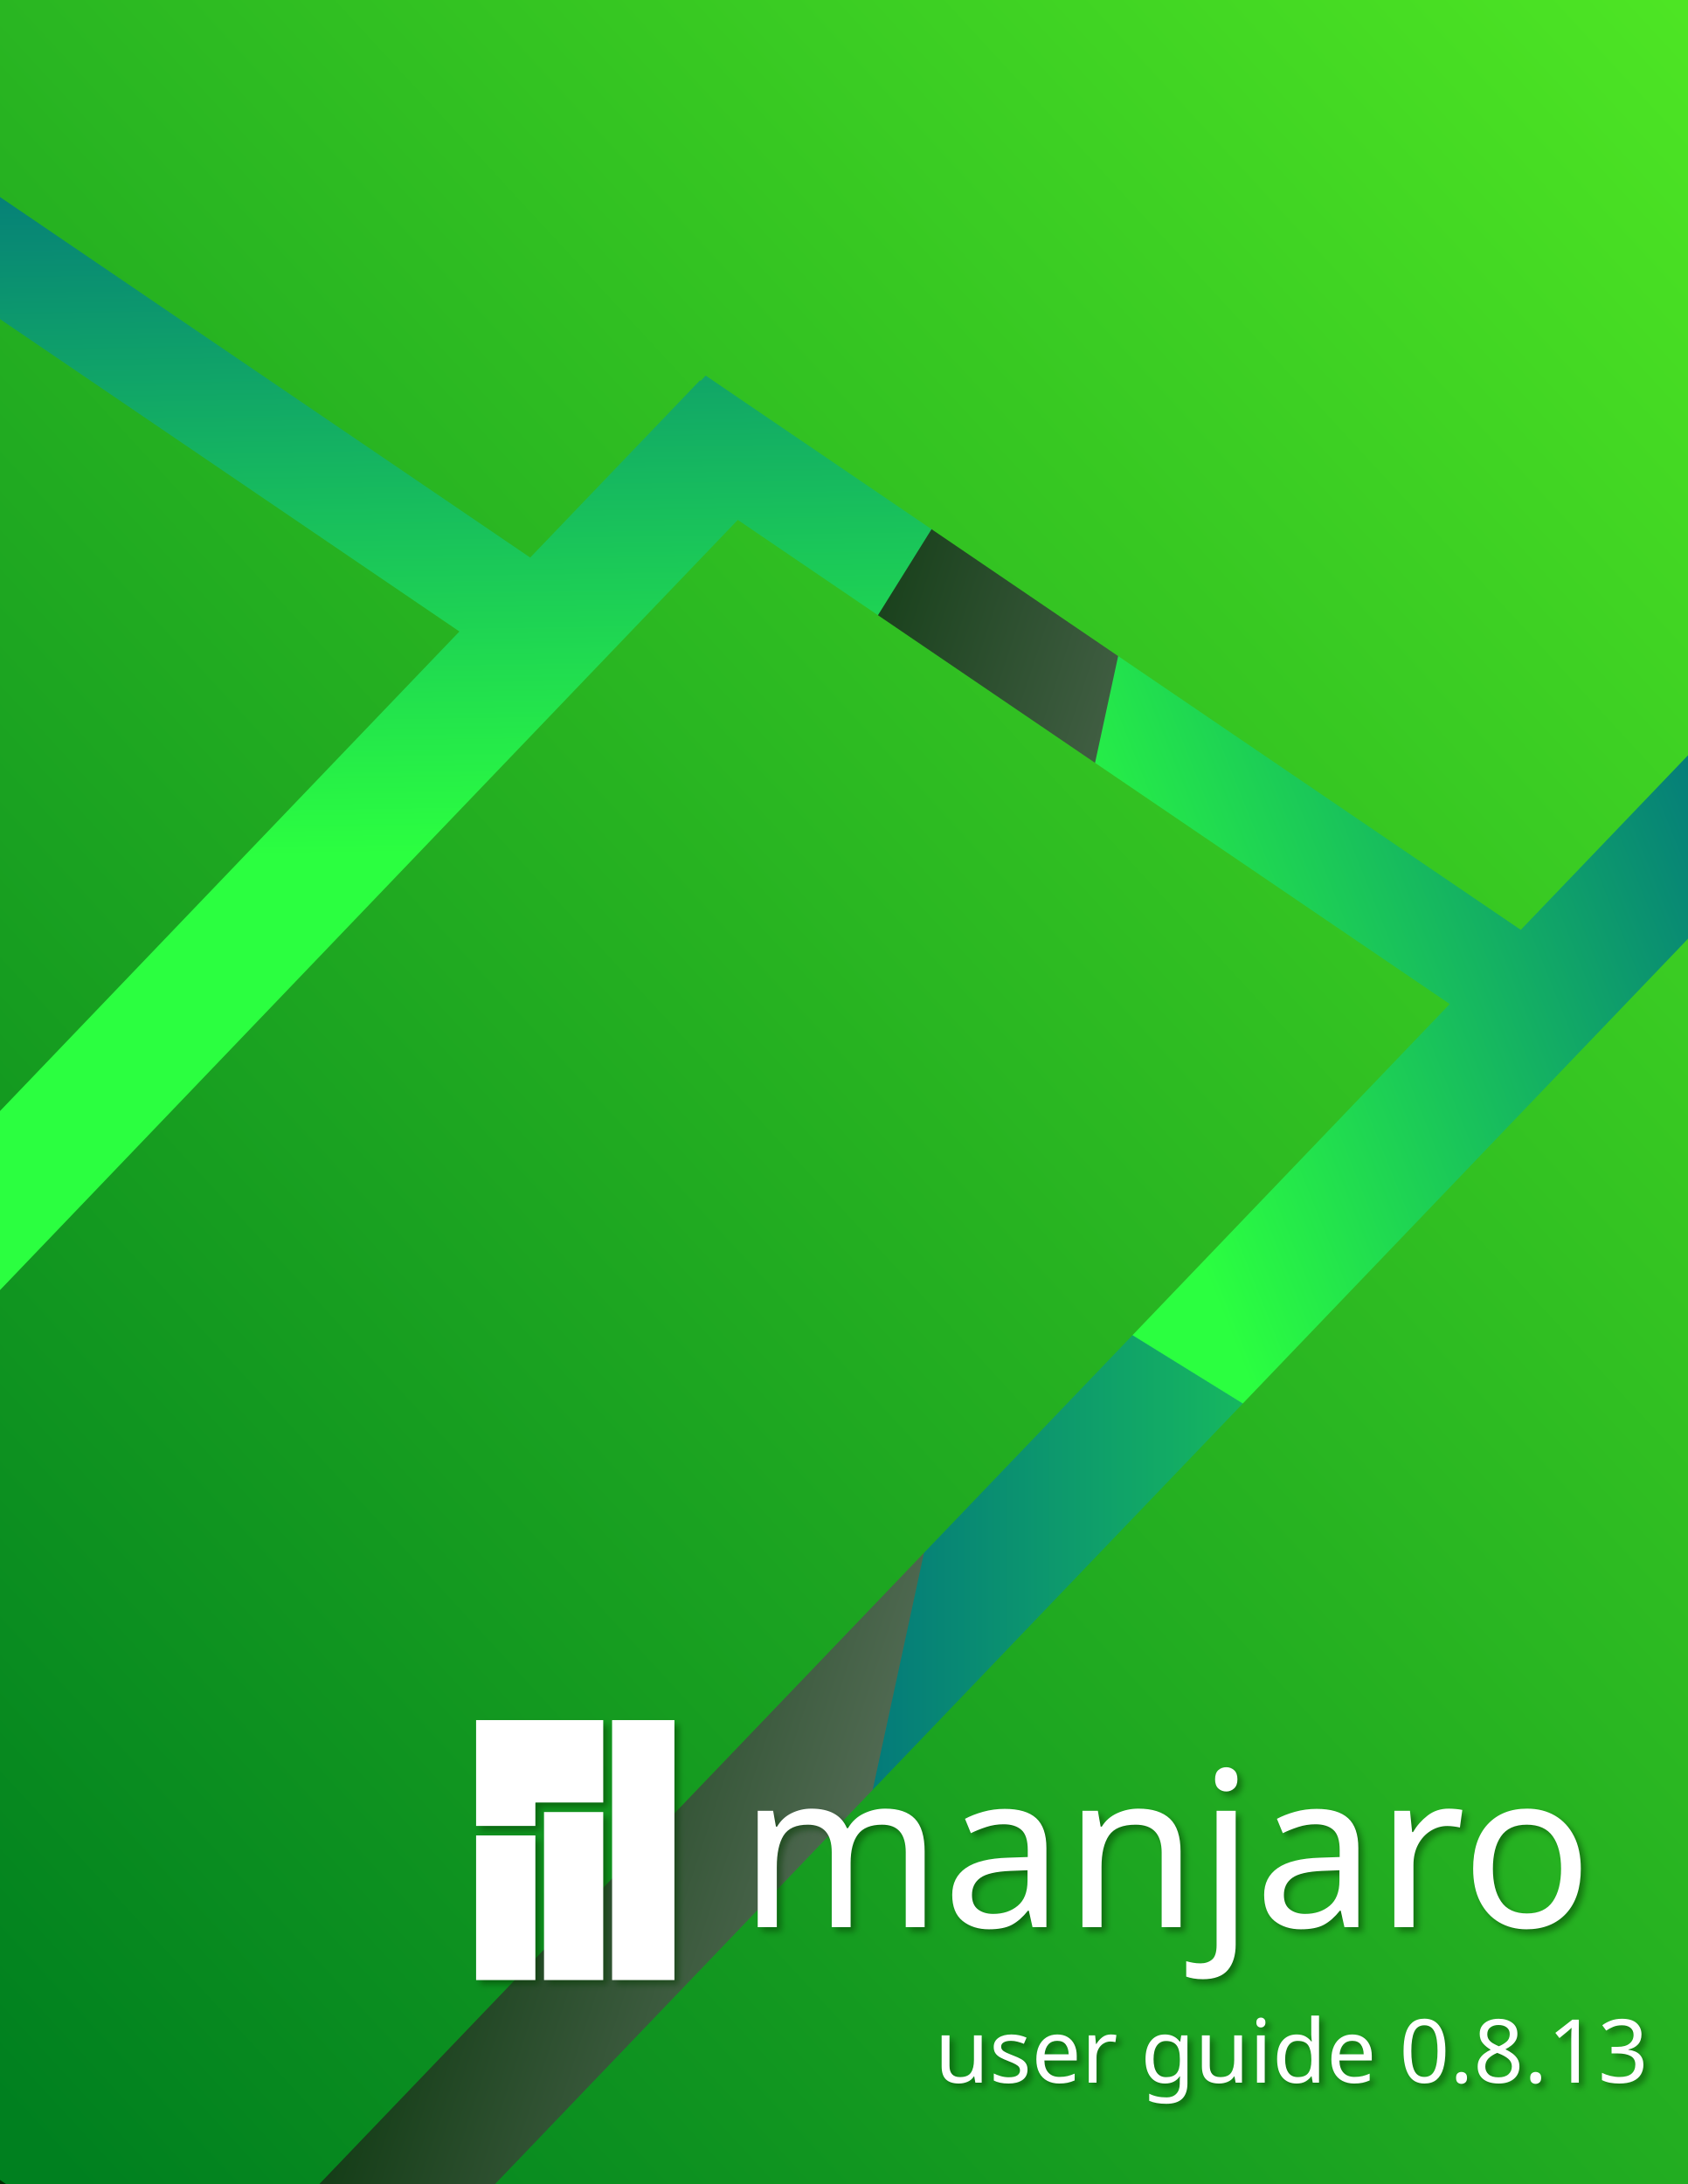
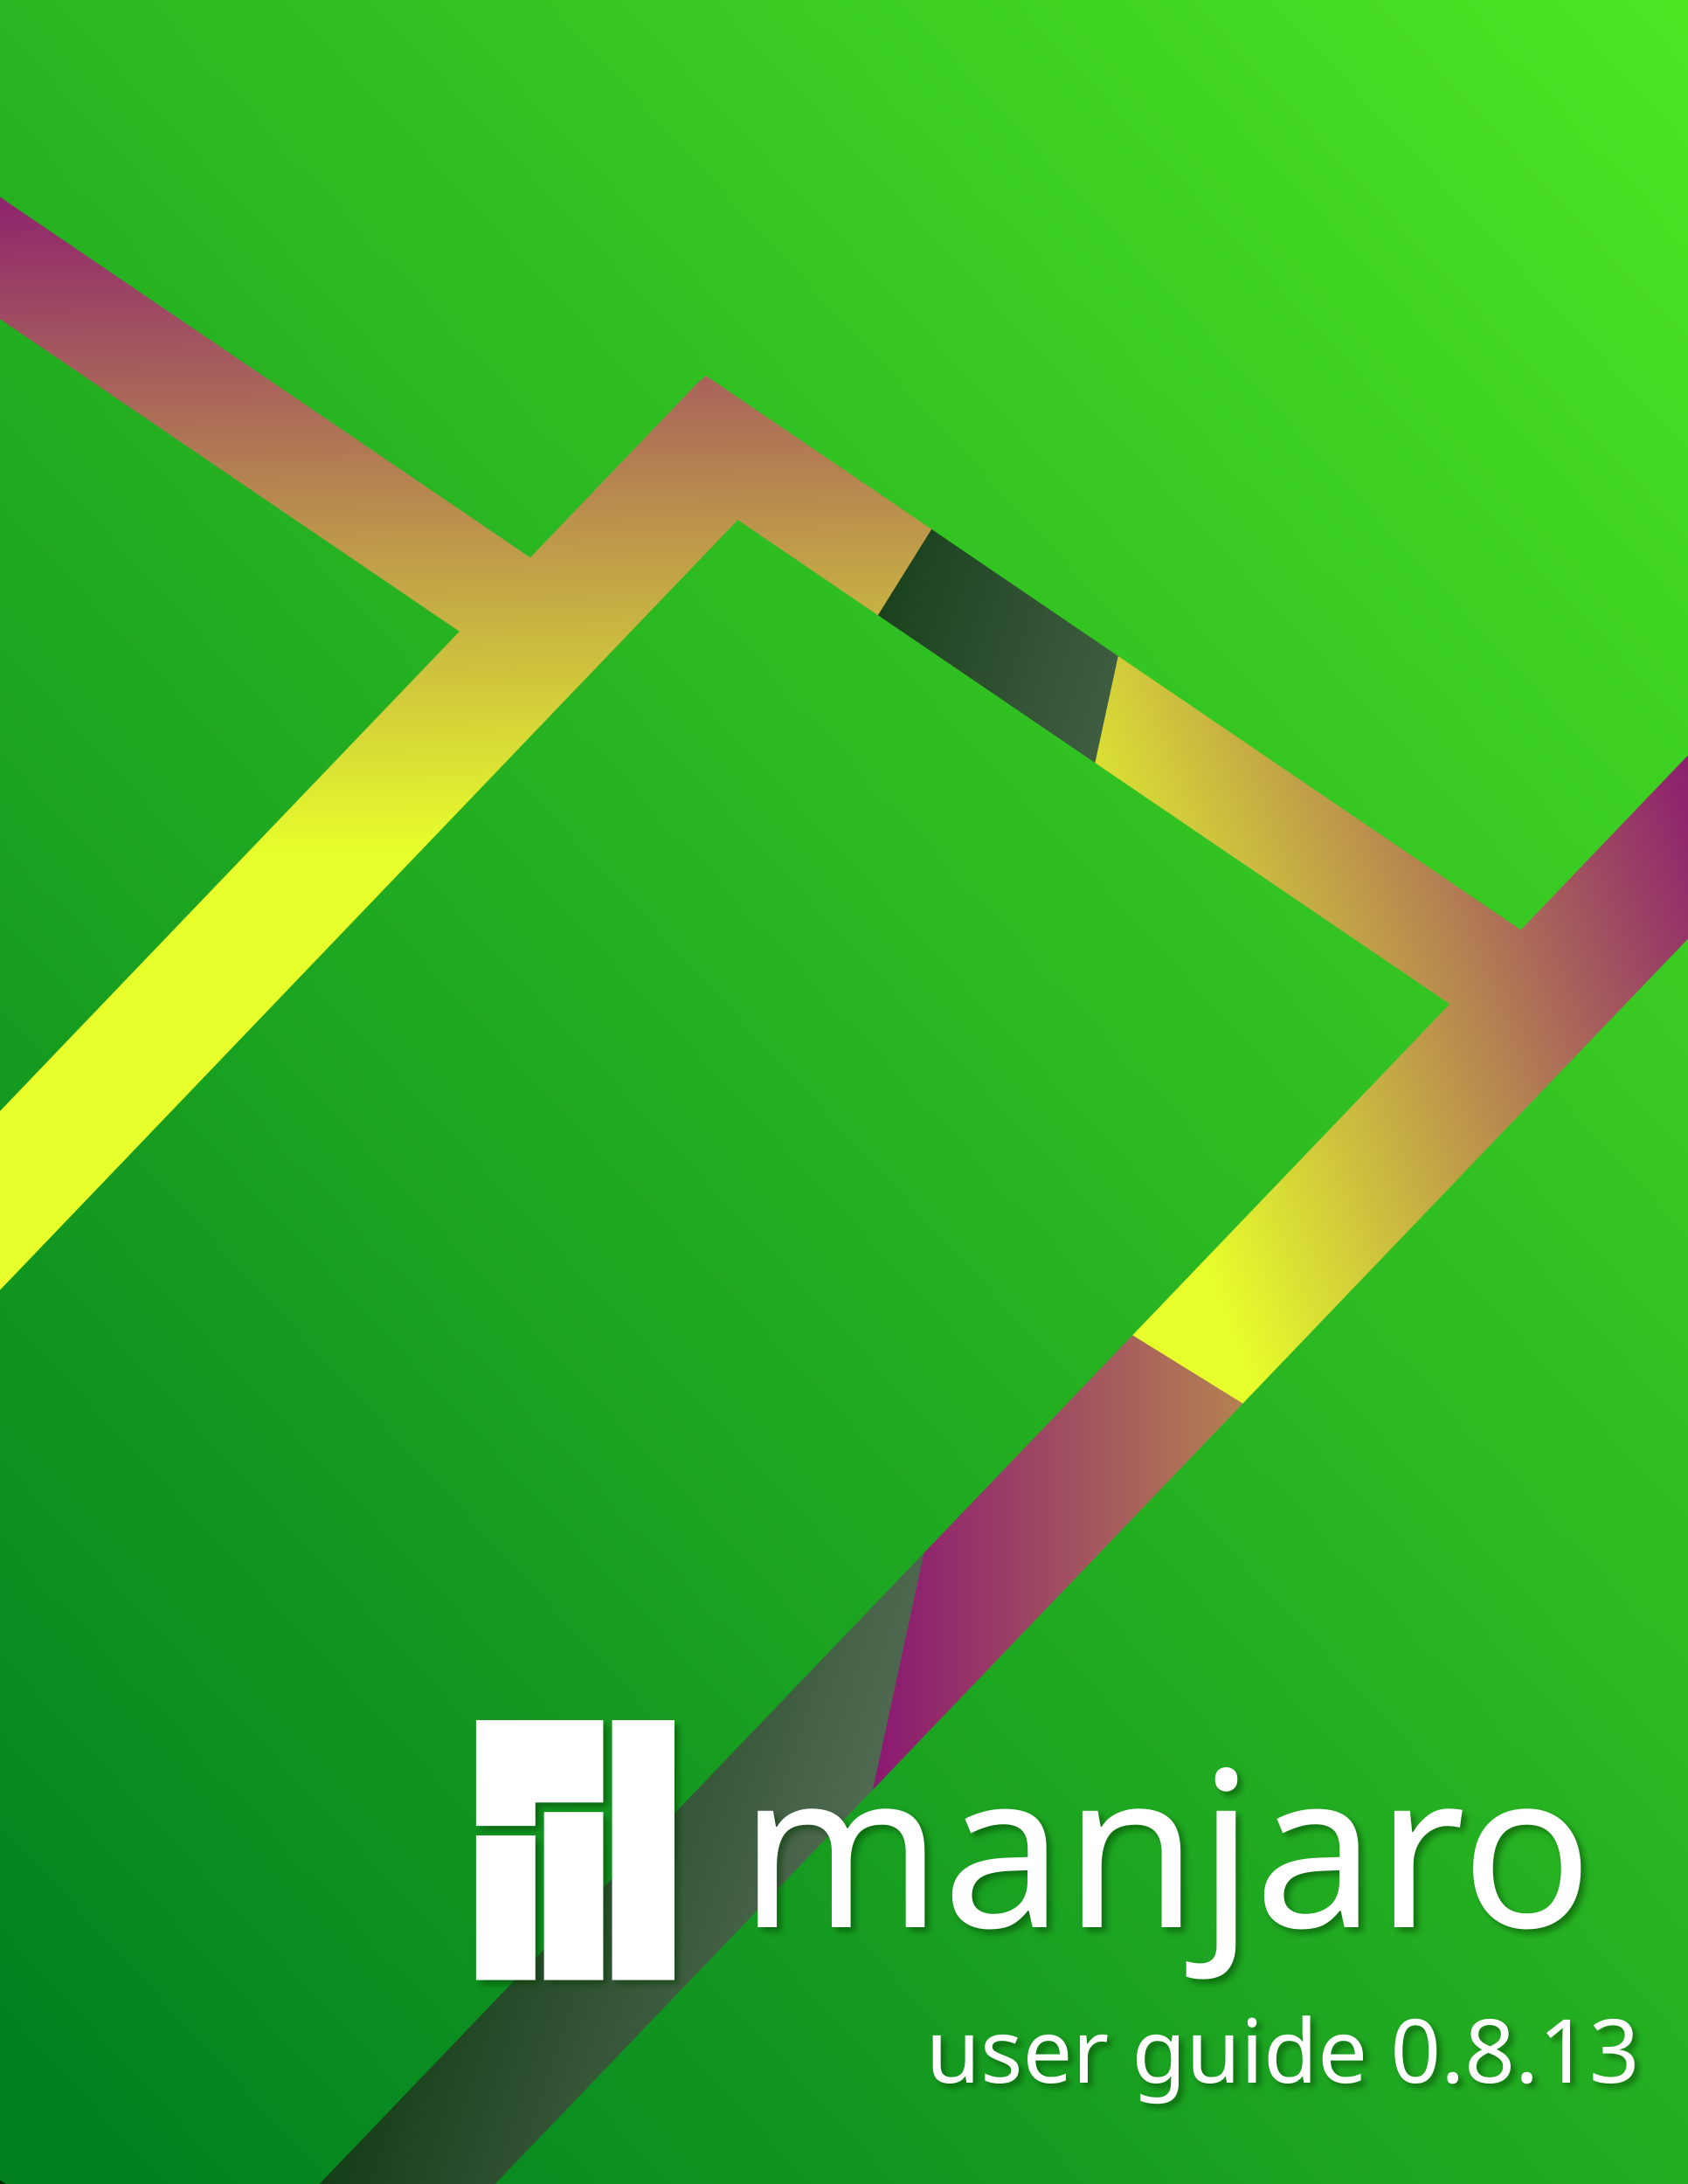
<svg xmlns="http://www.w3.org/2000/svg" xmlns:xlink="http://www.w3.org/1999/xlink" width="765" height="990" id="svg3103" version="1.1">
  <defs id="defs3105">
+     <linearGradient id="linearGradient4185">
+       <stop id="stop4187" offset="0" style="stop-color:#800078;stop-opacity:1" />
+       <stop id="stop4189" offset="1" style="stop-color:#e7ff2b;stop-opacity:1" />
+     </linearGradient>
    <linearGradient id="linearGradient3956">
      <stop style="stop-color:#b3b3b3;stop-opacity:1;" offset="0" id="stop3958" />
      <stop style="stop-color:#002e03;stop-opacity:1;" offset="1" id="stop3960" />
    </linearGradient>
    <linearGradient id="linearGradient3156">
      <stop style="stop-color:#006d80;stop-opacity:1;" offset="0" id="stop3158" />
      <stop style="stop-color:#2bff40;stop-opacity:1;" offset="1" id="stop3160" />
    </linearGradient>
-     <linearGradient xlink:href="#linearGradient3156" id="linearGradient3162" x1="757.143" y1="221.429" x2="452.857" y2="342.857" gradientUnits="userSpaceOnUse" gradientTransform="translate(0.0203017,62.32157)" />
-     <linearGradient xlink:href="#linearGradient3156" id="linearGradient3938" x1="59.5" y1="42.143" x2="64.786" y2="390.714" gradientUnits="userSpaceOnUse" gradientTransform="translate(-1.979698,60.32157)" />
-     <linearGradient xlink:href="#linearGradient3156" id="linearGradient3954" x1="357.143" y1="776.429" x2="764.286" y2="776.429" gradientUnits="userSpaceOnUse" gradientTransform="translate(0.0203017,64.32157)" />
+     <linearGradient xlink:href="#linearGradient4185" id="linearGradient3162" x1="757.143" y1="221.429" x2="452.857" y2="342.857" gradientUnits="userSpaceOnUse" gradientTransform="translate(0.0203017,62.32157)" />
+     <linearGradient xlink:href="#linearGradient4185" id="linearGradient3938" x1="59.5" y1="42.143" x2="64.786" y2="390.714" gradientUnits="userSpaceOnUse" gradientTransform="translate(-1.979698,60.32157)" />
+     <linearGradient xlink:href="#linearGradient4185" id="linearGradient3954" x1="357.143" y1="776.429" x2="764.286" y2="776.429" gradientUnits="userSpaceOnUse" gradientTransform="translate(0.0203017,64.32157)" />
    <linearGradient xlink:href="#linearGradient3956" id="linearGradient3962" x1="671.98" y1="950.041" x2="150.551" y2="778.612" gradientUnits="userSpaceOnUse" gradientTransform="translate(-1.979698,62.32157)" />
    <filter id="filter4514" style="color-interpolation-filters:sRGB;">
      <feFlood id="feFlood4516" flood-opacity="0.5" flood-color="rgb(2,58,0)" result="flood" />
      <feComposite id="feComposite4518" in2="SourceGraphic" in="flood" operator="in" result="composite1" />
      <feGaussianBlur id="feGaussianBlur4520" in="composite" stdDeviation="1.5" result="blur" />
      <feOffset id="feOffset4522" dx="2" dy="2" result="offset" />
      <feComposite id="feComposite4524" in2="offset" in="SourceGraphic" operator="over" result="composite2" />
    </filter>
    <linearGradient xlink:href="#linearGradient3156-7" id="linearGradient3977-0" x1="99.062" y1="873.871" x2="1058.45" y2="160.043" gradientUnits="userSpaceOnUse" gradientTransform="matrix(1.356454,0,0,1.356454,-182.1808,-185.7957)" />
    <linearGradient id="linearGradient3156-7">
      <stop style="stop-color:#00801f;stop-opacity:1;" offset="0" id="stop3158-1" />
      <stop style="stop-color:#61ff25;stop-opacity:1;" offset="1" id="stop3160-3" />
    </linearGradient>
    <linearGradient y2="160.043" x2="1058.45" y1="873.871" x1="99.062" gradientTransform="matrix(1.383549,0,0.2483561,1.383549,-344.3321,-246.3096)" gradientUnits="userSpaceOnUse" id="linearGradient4649" xlink:href="#linearGradient3156-7" />
    <filter color-interpolation-filters="sRGB" id="filter4514-6">
      <feFlood id="feFlood4516-4" flood-opacity="0.5" flood-color="rgb(2,58,0)" result="flood" />
      <feComposite id="feComposite4518-7" in2="SourceGraphic" in="flood" operator="in" result="composite1" />
      <feGaussianBlur id="feGaussianBlur4520-4" stdDeviation="1.5" result="blur" />
      <feOffset id="feOffset4522-6" dx="2" dy="2" result="offset" />
      <feComposite id="feComposite4524-1" in2="offset" in="SourceGraphic" operator="over" result="composite2" />
    </filter>
    <filter color-interpolation-filters="sRGB" id="filter4729">
      <feFlood id="feFlood4731" flood-opacity="0.5" flood-color="rgb(2,58,0)" result="flood" />
      <feComposite id="feComposite4733" in2="SourceGraphic" in="flood" operator="in" result="composite1" />
      <feGaussianBlur id="feGaussianBlur4735" stdDeviation="1.5" result="blur" />
      <feOffset id="feOffset4737" dx="2" dy="2" result="offset" />
      <feComposite id="feComposite4739" in2="offset" in="SourceGraphic" operator="over" result="composite2" />
    </filter>
  </defs>
  <g id="layer1" transform="translate(0,-62.36218)" style="display:inline">
-     <path style="fill:url(#linearGradient3938);fill-opacity:1;stroke:none" d="m -1.98,61.75 575.888,0 L -1.98,986.036 z" id="path3148" />
+     <path style="fill:url(#linearGradient3938);fill-opacity:1.0;stroke:none" d="m -1.98,61.75 575.888,0 L -1.98,986.036 z" id="path3148" />
    <path style="fill:url(#linearGradient3162);fill-opacity:1;stroke:none" d="M 446.485,626.521 766.745,824.847 765.735,62.322 570.439,61.225 z" id="path3152" />
-     <path style="fill:url(#linearGradient3954);fill-opacity:1;stroke:none" d="m 445.735,625.75 -91.602,432.525 411.689,-1.515 1.515,-231.847 z" id="path3154" />
+     <path style="fill:url(#linearGradient3954);fill-opacity:1.0;stroke:none" d="m 445.735,625.75 -91.602,432.525 411.689,-1.515 1.515,-231.847 z" id="path3154" />
    <path style="fill:url(#linearGradient3962);fill-opacity:1;stroke:none" d="M 570.877,63.75 354.153,1064.862 -3.582,1062.841 -4.087,986.189 z" id="path3150" />
  </g>
  <g id="layer3" style="display:inline">
    <path id="path3969" d="M 275.28,-340.686 -82.708,33.064 240.313,252.743 l 76.947,-80.335 0.325,0.221 2.263,-2.363 L 689.276,421.505 968.054,130.453 275.273,-340.69 z M 1016.289,163.257 136.956,1081.306 476.717,1312.37 1356.05,394.321 1016.289,163.257 z M 334.394,235.672 -233.963,829.053 88.726,1048.506 657.083,455.125 334.394,235.672 z M -114.803,66.573 -604.053,577.363 -281.032,797.042 208.218,286.251 -114.803,66.573 z" style="fill:url(#linearGradient4649);fill-opacity:1;stroke:none;display:inline" />
  </g>
  <g id="layer4">
    <g id="g4816" transform="translate(2.571429,-13.14286)">
      <g style="filter:url(#filter4514-6)" id="g4708" transform="translate(-4.0479654e-7,-62.36218)">
        <path style="fill:#ffffff;fill-opacity:1;stroke:none;display:inline;filter:url(#filter4298)" d="m 213.216,855.221 0,47.974 26.868,0 0,-10.312 0.027,0 0,-0.303 30.728,0 0,-37.359 -57.624,0 z m 61.635,0 0,117.839 28.261,0 0,-117.839 -28.261,0 z m -30.852,41.674 0,76.165 26.84,0 0,-76.165 -26.84,0 z m -30.783,10.601 0,65.564 26.868,0 0,-65.564 -26.868,0 z" id="path4160" />
        <text xml:space="preserve" style="font-size:98.382px;font-style:normal;font-variant:normal;font-weight:normal;font-stretch:normal;line-height:125%;letter-spacing:0px;word-spacing:0px;fill:#ffffff;fill-opacity:1;stroke:none;display:inline;filter:url(#filter4298);font-family:Comfortaa;-inkscape-font-specification:Comfortaa" x="332.497" y="949.072" id="text4162">
          <tspan id="tspan4164" x="332.497" y="949.072">manjaro</tspan>
        </text>
      </g>
-       <text id="text4166-3" y="957.192" x="421.062" style="font-size:40px;font-style:normal;font-variant:normal;font-weight:normal;font-stretch:normal;line-height:125%;letter-spacing:0px;word-spacing:0px;fill:#ffffff;fill-opacity:1;stroke:none;filter:url(#filter4514-6);font-family:Comfortaa;-inkscape-font-specification:Comfortaa" xml:space="preserve">
-         <tspan y="957.192" x="421.062" id="tspan4168-7">user guide 0.8.13</tspan>
+       <text id="text4166-3" y="957.192" x="417.062" style="font-style:normal;font-variant:normal;font-weight:normal;font-stretch:normal;font-size:40px;line-height:125%;font-family:Comfortaa;-inkscape-font-specification:Comfortaa;letter-spacing:0px;word-spacing:0px;fill:#ffffff;fill-opacity:1;stroke:none;filter:url(#filter4514-6)" xml:space="preserve">
+         <tspan y="957.192" x="417.062" id="tspan4168-7">user guide 0.8.13</tspan>
      </text>
    </g>
  </g>
  <g id="layer2" style="display:inline">
    <rect style="fill:#ffffff;fill-opacity:1;stroke:#000000;stroke-width:1.341;display:inline" id="rect3864" width="654.362" height="1276.135" x="-657.408" y="-112.38" />
    <rect y="-93.429" x="766.741" height="1276.095" width="694.728" id="rect3866" style="fill:#ffffff;fill-opacity:1;stroke:#000000;stroke-width:1.382;display:inline" />
    <rect style="fill:#ffffff;fill-opacity:1;stroke:#000000;display:inline" id="rect3868" width="363.78" height="1276.476" x="-364.529" y="-1022.134" transform="matrix(0,1,-1,0,0,0)" />
    <rect transform="matrix(0,1,-1,0,0,0)" y="-1008.707" x="994.841" height="1276.476" width="363.78" id="rect3870" style="fill:#ffffff;fill-opacity:1;stroke:#000000;display:inline" />
  </g>
</svg>
